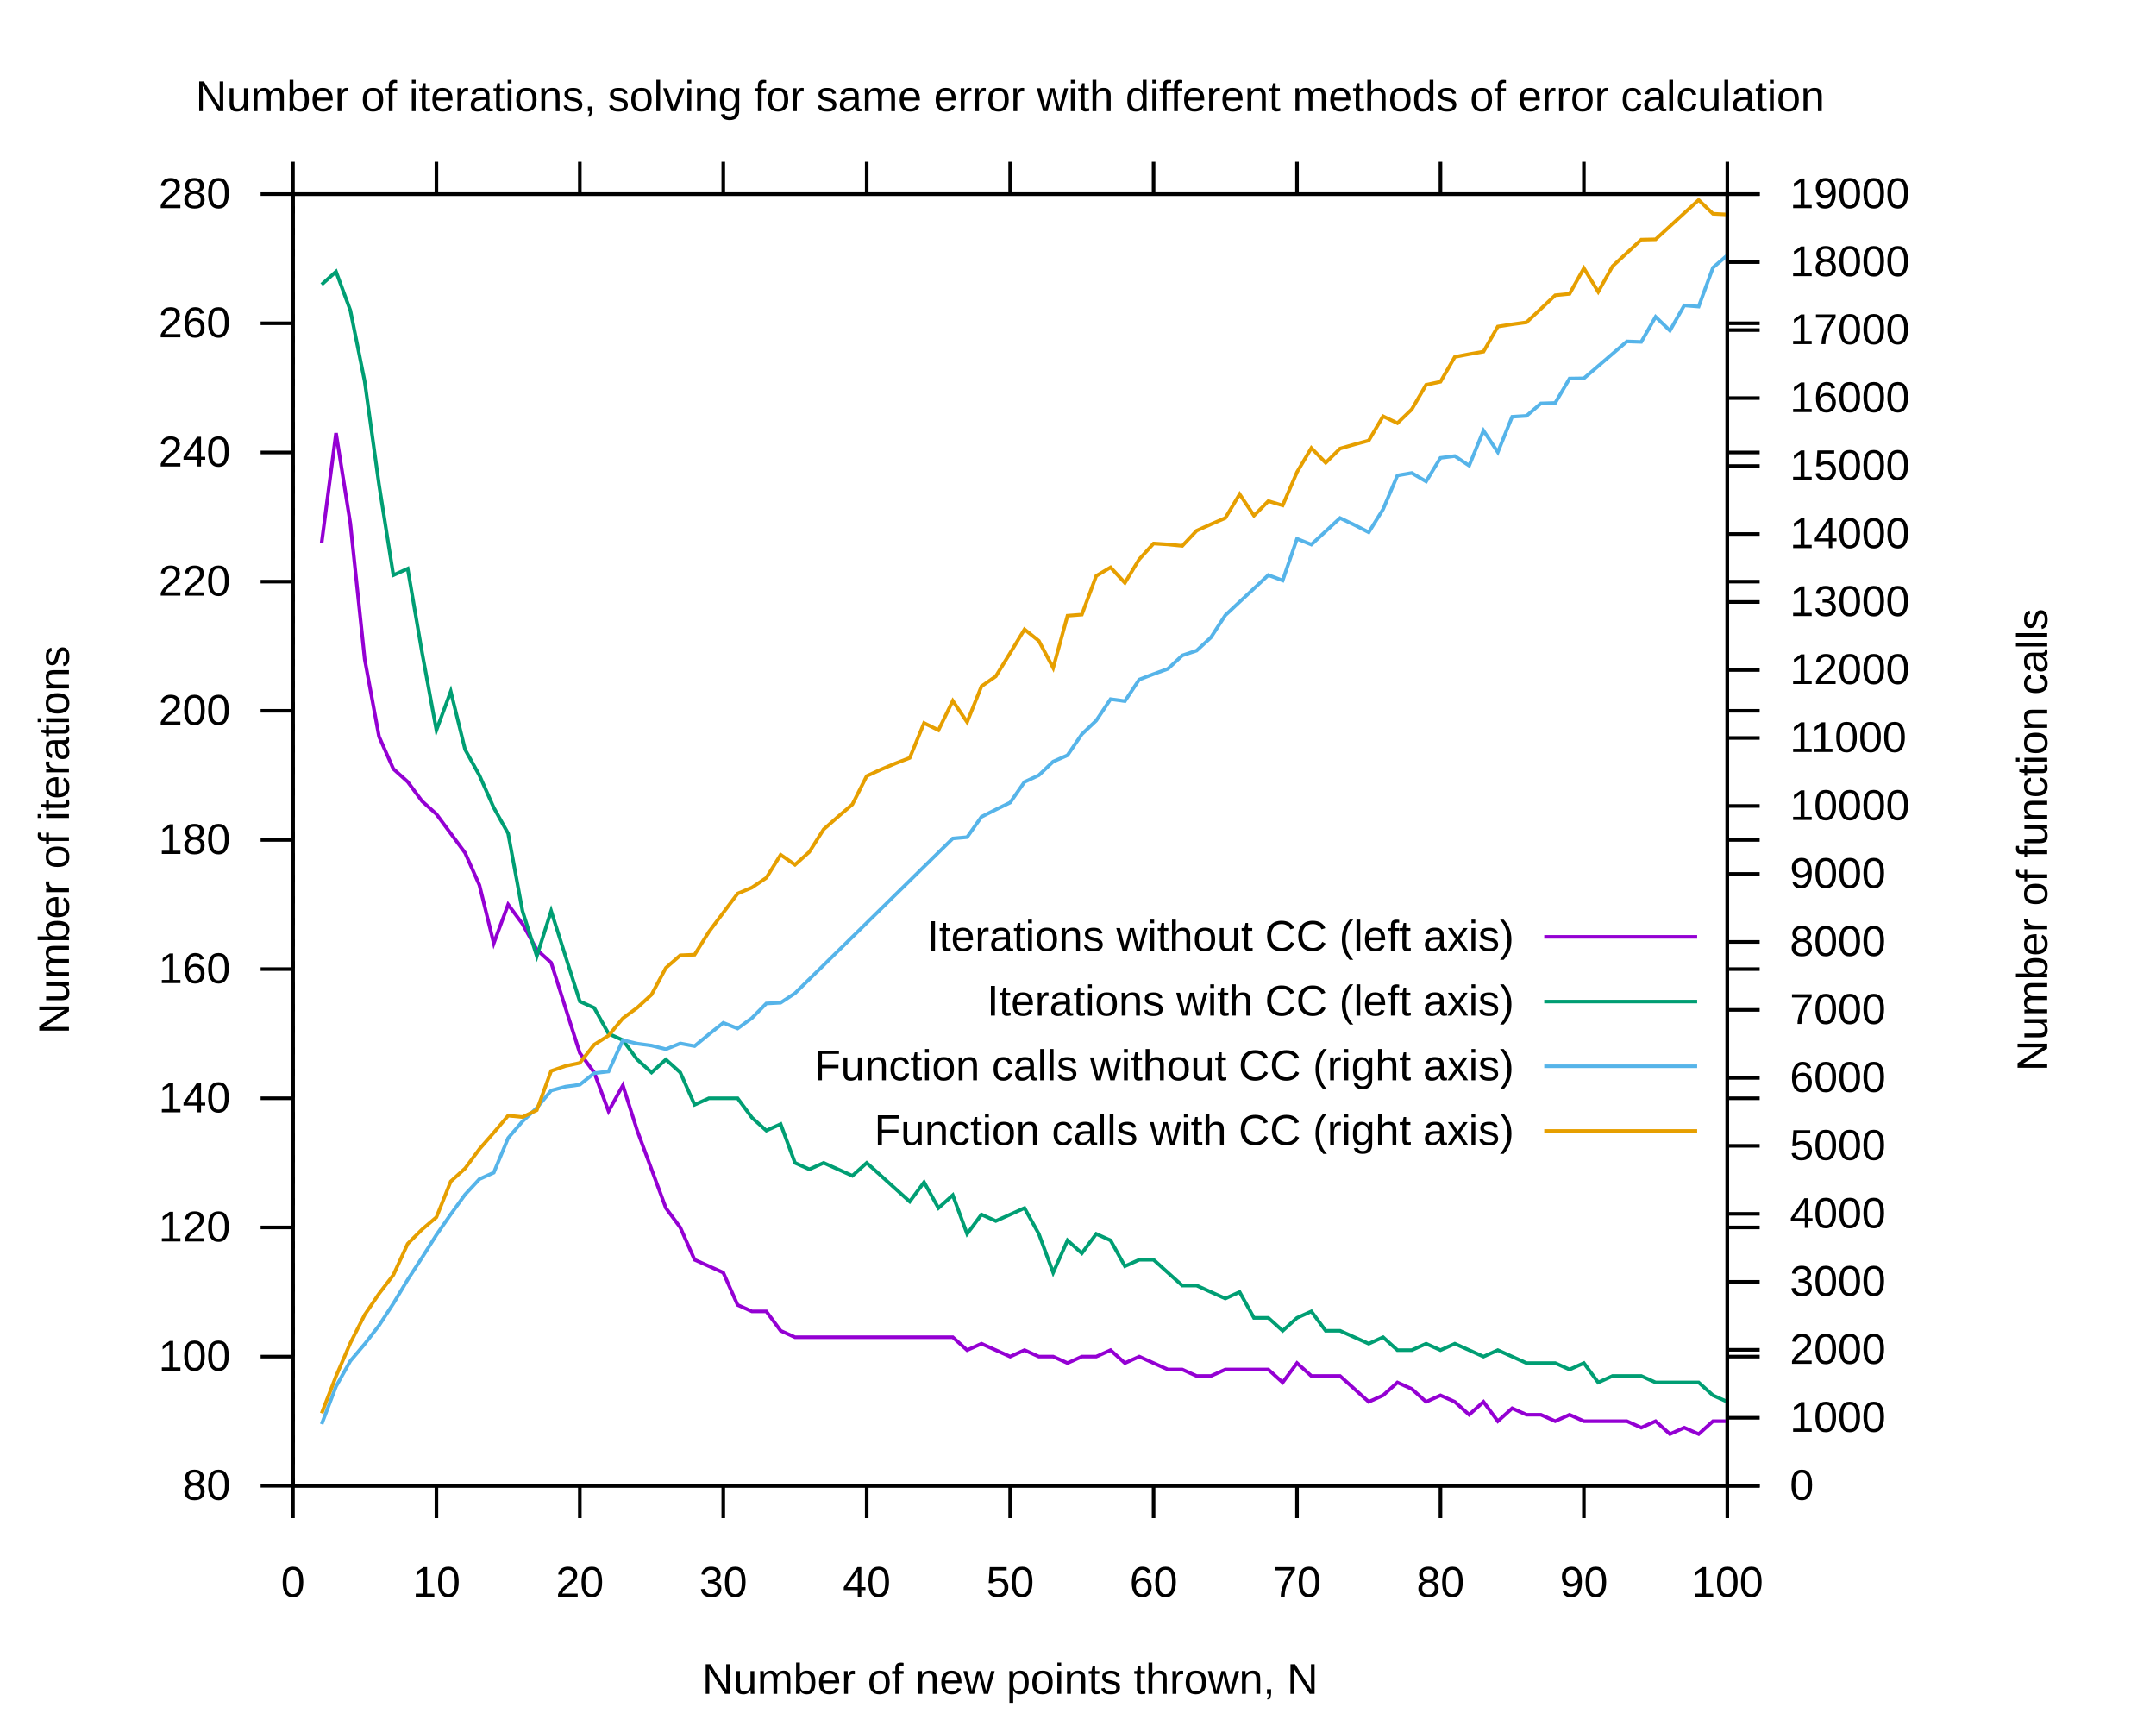
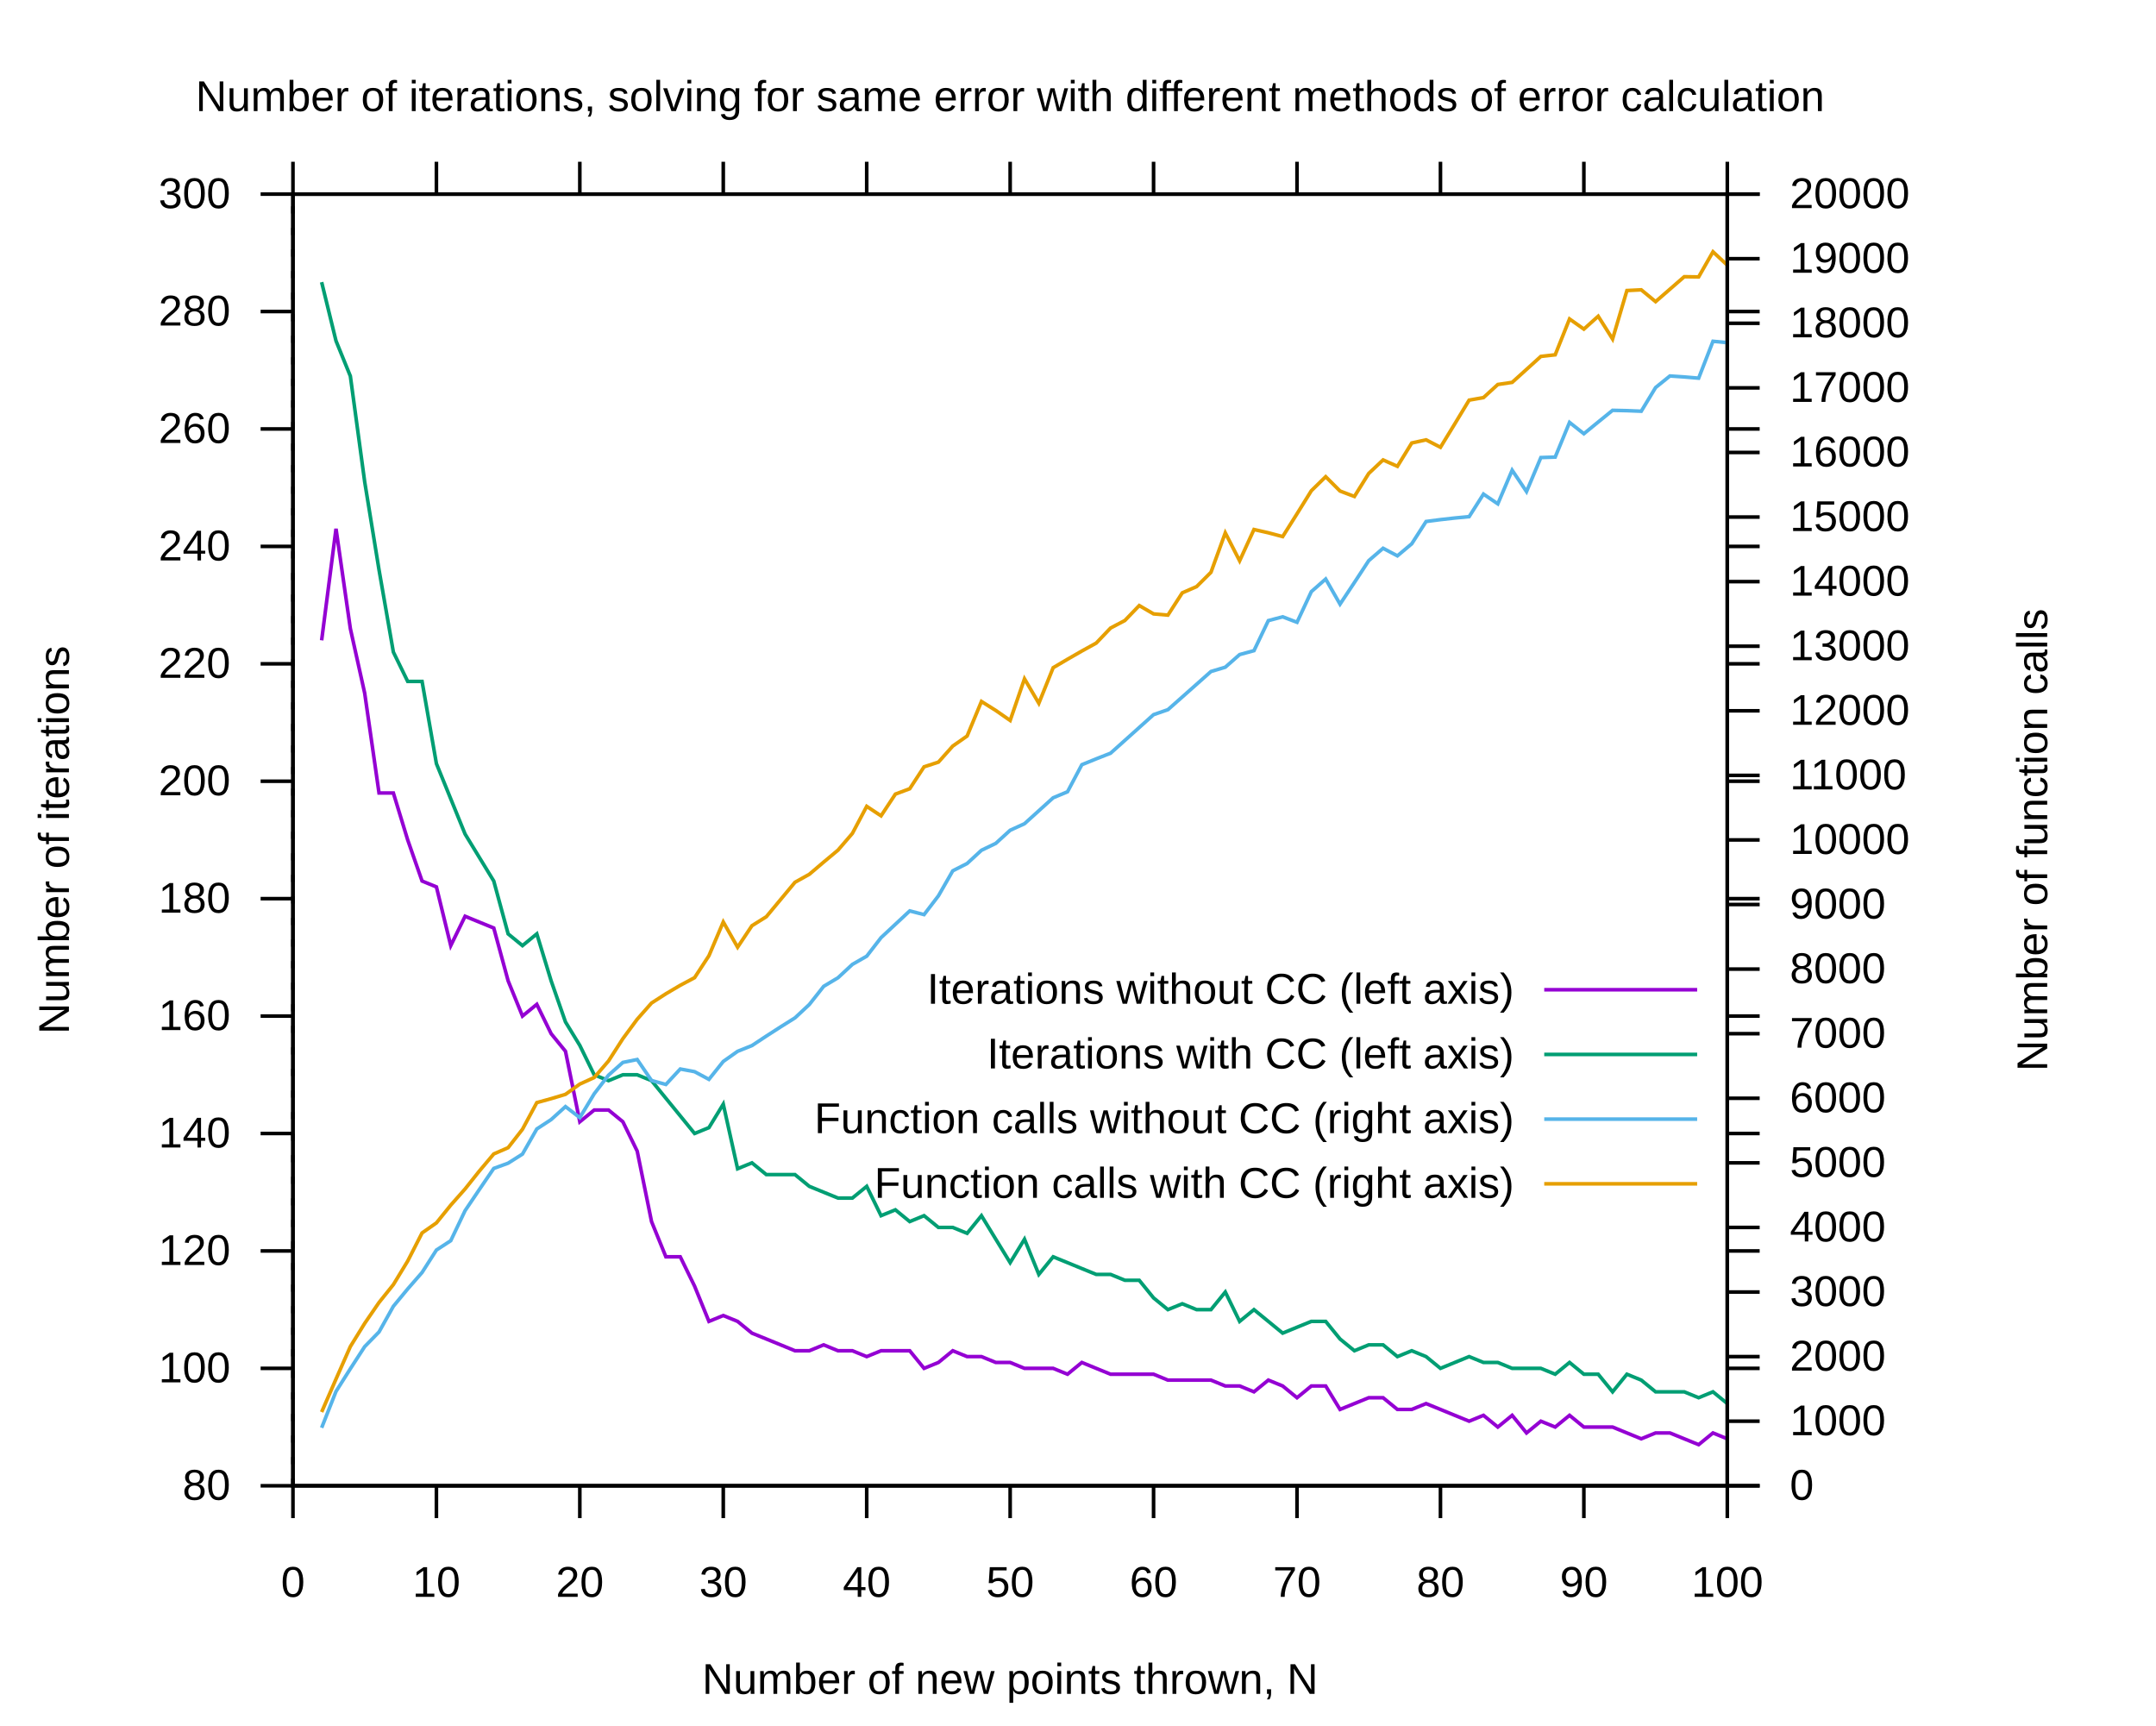
<svg xmlns="http://www.w3.org/2000/svg" xmlns:xlink="http://www.w3.org/1999/xlink" width="600" height="480" viewBox="0 0 600 480">
  <g id="gnuplot_canvas">
    <rect x="0" y="0" width="600" height="480" fill="none" />
    <defs>
      <circle id="gpDot" r="0.5" stroke-width="0.5" stroke="currentColor" />
      <path id="gpPt0" stroke-width="0.222" stroke="currentColor" d="M-1,0 h2 M0,-1 v2" />
      <path id="gpPt1" stroke-width="0.222" stroke="currentColor" d="M-1,-1 L1,1 M1,-1 L-1,1" />
      <path id="gpPt2" stroke-width="0.222" stroke="currentColor" d="M-1,0 L1,0 M0,-1 L0,1 M-1,-1 L1,1 M-1,1 L1,-1" />
      <rect id="gpPt3" stroke-width="0.222" stroke="currentColor" x="-1" y="-1" width="2" height="2" />
      <rect id="gpPt4" stroke-width="0.222" stroke="currentColor" fill="currentColor" x="-1" y="-1" width="2" height="2" />
      <circle id="gpPt5" stroke-width="0.222" stroke="currentColor" cx="0" cy="0" r="1" />
      <use xlink:href="#gpPt5" id="gpPt6" fill="currentColor" stroke="none" />
      <path id="gpPt7" stroke-width="0.222" stroke="currentColor" d="M0,-1.33 L-1.33,0.67 L1.33,0.67 z" />
      <use xlink:href="#gpPt7" id="gpPt8" fill="currentColor" stroke="none" />
      <use xlink:href="#gpPt7" id="gpPt9" stroke="currentColor" transform="rotate(180)" />
      <use xlink:href="#gpPt9" id="gpPt10" fill="currentColor" stroke="none" />
      <use xlink:href="#gpPt3" id="gpPt11" stroke="currentColor" transform="rotate(45)" />
      <use xlink:href="#gpPt11" id="gpPt12" fill="currentColor" stroke="none" />
      <path id="gpPt13" stroke-width="0.222" stroke="currentColor" d="M0,1.330 L1.265,0.411 L0.782,-1.067 L-0.782,-1.076 L-1.265,0.411 z" />
      <use xlink:href="#gpPt13" id="gpPt14" fill="currentColor" stroke="none" />
      <filter id="textbox" filterUnits="objectBoundingBox" x="0" y="0" height="1" width="1">
        <feFlood flood-color="white" flood-opacity="1" result="bgnd" />
        <feComposite in="SourceGraphic" in2="bgnd" operator="atop" />
      </filter>
      <filter id="greybox" filterUnits="objectBoundingBox" x="0" y="0" height="1" width="1">
        <feFlood flood-color="lightgrey" flood-opacity="1" result="grey" />
        <feComposite in="SourceGraphic" in2="grey" operator="atop" />
      </filter>
    </defs>
    <g fill="none" color="white" stroke="currentColor" stroke-width="1.00" stroke-linecap="butt" stroke-linejoin="miter">
</g>
    <g fill="none" color="black" stroke="currentColor" stroke-width="1.00" stroke-linecap="butt" stroke-linejoin="miter">
      <path stroke="black" d="M81.53,413.40 L72.53,413.40 M480.70,413.40 L489.70,413.40  " />
      <g transform="translate(64.14,417.30)" stroke="none" fill="black" font-family="Arial" font-size="12.00" text-anchor="end">
        <text>
          <tspan font-family="Arial"> 80</tspan>
        </text>
      </g>
    </g>
    <g fill="none" color="black" stroke="currentColor" stroke-width="1.00" stroke-linecap="butt" stroke-linejoin="miter">
-       <path stroke="black" d="M81.53,377.46 L72.53,377.46 M480.70,377.46 L489.70,377.46  " />
-       <g transform="translate(64.14,381.36)" stroke="none" fill="black" font-family="Arial" font-size="12.00" text-anchor="end">
+       <path stroke="black" d="M81.53,380.73 L72.53,380.73 M480.70,380.73 L489.70,380.73  " />
+       <g transform="translate(64.14,384.63)" stroke="none" fill="black" font-family="Arial" font-size="12.00" text-anchor="end">
        <text>
          <tspan font-family="Arial"> 100</tspan>
        </text>
      </g>
    </g>
    <g fill="none" color="black" stroke="currentColor" stroke-width="1.00" stroke-linecap="butt" stroke-linejoin="miter">
-       <path stroke="black" d="M81.53,341.52 L72.53,341.52 M480.70,341.52 L489.70,341.52  " />
-       <g transform="translate(64.14,345.42)" stroke="none" fill="black" font-family="Arial" font-size="12.00" text-anchor="end">
+       <path stroke="black" d="M81.53,348.06 L72.53,348.06 M480.70,348.06 L489.70,348.06  " />
+       <g transform="translate(64.14,351.96)" stroke="none" fill="black" font-family="Arial" font-size="12.00" text-anchor="end">
        <text>
          <tspan font-family="Arial"> 120</tspan>
        </text>
      </g>
    </g>
    <g fill="none" color="black" stroke="currentColor" stroke-width="1.00" stroke-linecap="butt" stroke-linejoin="miter">
-       <path stroke="black" d="M81.53,305.58 L72.53,305.58 M480.70,305.58 L489.70,305.58  " />
-       <g transform="translate(64.14,309.48)" stroke="none" fill="black" font-family="Arial" font-size="12.00" text-anchor="end">
+       <path stroke="black" d="M81.53,315.38 L72.53,315.38 M480.70,315.38 L489.70,315.38  " />
+       <g transform="translate(64.14,319.28)" stroke="none" fill="black" font-family="Arial" font-size="12.00" text-anchor="end">
        <text>
          <tspan font-family="Arial"> 140</tspan>
        </text>
      </g>
    </g>
    <g fill="none" color="black" stroke="currentColor" stroke-width="1.00" stroke-linecap="butt" stroke-linejoin="miter">
-       <path stroke="black" d="M81.53,269.64 L72.53,269.64 M480.70,269.64 L489.70,269.64  " />
-       <g transform="translate(64.14,273.54)" stroke="none" fill="black" font-family="Arial" font-size="12.00" text-anchor="end">
+       <path stroke="black" d="M81.53,282.71 L72.53,282.71 M480.70,282.71 L489.70,282.71  " />
+       <g transform="translate(64.14,286.61)" stroke="none" fill="black" font-family="Arial" font-size="12.00" text-anchor="end">
        <text>
          <tspan font-family="Arial"> 160</tspan>
        </text>
      </g>
    </g>
    <g fill="none" color="black" stroke="currentColor" stroke-width="1.00" stroke-linecap="butt" stroke-linejoin="miter">
-       <path stroke="black" d="M81.53,233.70 L72.53,233.70 M480.70,233.70 L489.70,233.70  " />
-       <g transform="translate(64.14,237.60)" stroke="none" fill="black" font-family="Arial" font-size="12.00" text-anchor="end">
+       <path stroke="black" d="M81.53,250.04 L72.53,250.04 M480.70,250.04 L489.70,250.04  " />
+       <g transform="translate(64.14,253.94)" stroke="none" fill="black" font-family="Arial" font-size="12.00" text-anchor="end">
        <text>
          <tspan font-family="Arial"> 180</tspan>
        </text>
      </g>
    </g>
    <g fill="none" color="black" stroke="currentColor" stroke-width="1.00" stroke-linecap="butt" stroke-linejoin="miter">
-       <path stroke="black" d="M81.53,197.77 L72.53,197.77 M480.70,197.77 L489.70,197.77  " />
-       <g transform="translate(64.14,201.67)" stroke="none" fill="black" font-family="Arial" font-size="12.00" text-anchor="end">
+       <path stroke="black" d="M81.53,217.37 L72.53,217.37 M480.70,217.37 L489.70,217.37  " />
+       <g transform="translate(64.14,221.27)" stroke="none" fill="black" font-family="Arial" font-size="12.00" text-anchor="end">
        <text>
          <tspan font-family="Arial"> 200</tspan>
        </text>
      </g>
    </g>
    <g fill="none" color="black" stroke="currentColor" stroke-width="1.00" stroke-linecap="butt" stroke-linejoin="miter">
-       <path stroke="black" d="M81.53,161.83 L72.53,161.83 M480.70,161.83 L489.70,161.83  " />
-       <g transform="translate(64.14,165.73)" stroke="none" fill="black" font-family="Arial" font-size="12.00" text-anchor="end">
+       <path stroke="black" d="M81.53,184.70 L72.53,184.70 M480.70,184.70 L489.70,184.70  " />
+       <g transform="translate(64.14,188.60)" stroke="none" fill="black" font-family="Arial" font-size="12.00" text-anchor="end">
        <text>
          <tspan font-family="Arial"> 220</tspan>
        </text>
      </g>
    </g>
    <g fill="none" color="black" stroke="currentColor" stroke-width="1.00" stroke-linecap="butt" stroke-linejoin="miter">
-       <path stroke="black" d="M81.53,125.89 L72.53,125.89 M480.70,125.89 L489.70,125.89  " />
-       <g transform="translate(64.14,129.79)" stroke="none" fill="black" font-family="Arial" font-size="12.00" text-anchor="end">
+       <path stroke="black" d="M81.53,152.03 L72.53,152.03 M480.70,152.03 L489.70,152.03  " />
+       <g transform="translate(64.14,155.93)" stroke="none" fill="black" font-family="Arial" font-size="12.00" text-anchor="end">
        <text>
          <tspan font-family="Arial"> 240</tspan>
        </text>
      </g>
    </g>
    <g fill="none" color="black" stroke="currentColor" stroke-width="1.00" stroke-linecap="butt" stroke-linejoin="miter">
-       <path stroke="black" d="M81.53,89.95 L72.53,89.95 M480.70,89.95 L489.70,89.95  " />
-       <g transform="translate(64.14,93.85)" stroke="none" fill="black" font-family="Arial" font-size="12.00" text-anchor="end">
+       <path stroke="black" d="M81.53,119.35 L72.53,119.35 M480.70,119.35 L489.70,119.35  " />
+       <g transform="translate(64.14,123.25)" stroke="none" fill="black" font-family="Arial" font-size="12.00" text-anchor="end">
        <text>
          <tspan font-family="Arial"> 260</tspan>
+         </text>
+       </g>
+     </g>
+     <g fill="none" color="black" stroke="currentColor" stroke-width="1.00" stroke-linecap="butt" stroke-linejoin="miter">
+       <path stroke="black" d="M81.53,86.68 L72.53,86.68 M480.70,86.68 L489.70,86.68  " />
+       <g transform="translate(64.14,90.58)" stroke="none" fill="black" font-family="Arial" font-size="12.00" text-anchor="end">
+         <text>
+           <tspan font-family="Arial"> 280</tspan>
        </text>
      </g>
    </g>
    <g fill="none" color="black" stroke="currentColor" stroke-width="1.00" stroke-linecap="butt" stroke-linejoin="miter">
      <path stroke="black" d="M81.53,54.01 L72.53,54.01 M480.70,54.01 L489.70,54.01  " />
      <g transform="translate(64.14,57.91)" stroke="none" fill="black" font-family="Arial" font-size="12.00" text-anchor="end">
        <text>
-           <tspan font-family="Arial"> 280</tspan>
+           <tspan font-family="Arial"> 300</tspan>
        </text>
      </g>
    </g>
    <g fill="none" color="black" stroke="currentColor" stroke-width="1.00" stroke-linecap="butt" stroke-linejoin="miter">
      <path stroke="black" d="M81.53,413.40 L81.53,422.40 M81.53,54.01 L81.53,45.01  " />
      <g transform="translate(81.53,444.30)" stroke="none" fill="black" font-family="Arial" font-size="12.00" text-anchor="middle">
        <text>
          <tspan font-family="Arial"> 0</tspan>
        </text>
      </g>
    </g>
    <g fill="none" color="black" stroke="currentColor" stroke-width="1.00" stroke-linecap="butt" stroke-linejoin="miter">
      <path stroke="black" d="M121.45,413.40 L121.45,422.40 M121.45,54.01 L121.45,45.01  " />
      <g transform="translate(121.45,444.30)" stroke="none" fill="black" font-family="Arial" font-size="12.00" text-anchor="middle">
        <text>
          <tspan font-family="Arial"> 10</tspan>
        </text>
      </g>
    </g>
    <g fill="none" color="black" stroke="currentColor" stroke-width="1.00" stroke-linecap="butt" stroke-linejoin="miter">
      <path stroke="black" d="M161.36,413.40 L161.36,422.40 M161.36,54.01 L161.36,45.01  " />
      <g transform="translate(161.36,444.30)" stroke="none" fill="black" font-family="Arial" font-size="12.00" text-anchor="middle">
        <text>
          <tspan font-family="Arial"> 20</tspan>
        </text>
      </g>
    </g>
    <g fill="none" color="black" stroke="currentColor" stroke-width="1.00" stroke-linecap="butt" stroke-linejoin="miter">
      <path stroke="black" d="M201.28,413.40 L201.28,422.40 M201.28,54.01 L201.28,45.01  " />
      <g transform="translate(201.28,444.30)" stroke="none" fill="black" font-family="Arial" font-size="12.00" text-anchor="middle">
        <text>
          <tspan font-family="Arial"> 30</tspan>
        </text>
      </g>
    </g>
    <g fill="none" color="black" stroke="currentColor" stroke-width="1.00" stroke-linecap="butt" stroke-linejoin="miter">
      <path stroke="black" d="M241.20,413.40 L241.20,422.40 M241.20,54.01 L241.20,45.01  " />
      <g transform="translate(241.20,444.30)" stroke="none" fill="black" font-family="Arial" font-size="12.00" text-anchor="middle">
        <text>
          <tspan font-family="Arial"> 40</tspan>
        </text>
      </g>
    </g>
    <g fill="none" color="black" stroke="currentColor" stroke-width="1.00" stroke-linecap="butt" stroke-linejoin="miter">
      <path stroke="black" d="M281.12,413.40 L281.12,422.40 M281.12,54.01 L281.12,45.01  " />
      <g transform="translate(281.12,444.30)" stroke="none" fill="black" font-family="Arial" font-size="12.00" text-anchor="middle">
        <text>
          <tspan font-family="Arial"> 50</tspan>
        </text>
      </g>
    </g>
    <g fill="none" color="black" stroke="currentColor" stroke-width="1.00" stroke-linecap="butt" stroke-linejoin="miter">
      <path stroke="black" d="M321.03,413.40 L321.03,422.40 M321.03,54.01 L321.03,45.01  " />
      <g transform="translate(321.03,444.30)" stroke="none" fill="black" font-family="Arial" font-size="12.00" text-anchor="middle">
        <text>
          <tspan font-family="Arial"> 60</tspan>
        </text>
      </g>
    </g>
    <g fill="none" color="black" stroke="currentColor" stroke-width="1.00" stroke-linecap="butt" stroke-linejoin="miter">
      <path stroke="black" d="M360.95,413.40 L360.95,422.40 M360.95,54.01 L360.95,45.01  " />
      <g transform="translate(360.95,444.30)" stroke="none" fill="black" font-family="Arial" font-size="12.00" text-anchor="middle">
        <text>
          <tspan font-family="Arial"> 70</tspan>
        </text>
      </g>
    </g>
    <g fill="none" color="black" stroke="currentColor" stroke-width="1.00" stroke-linecap="butt" stroke-linejoin="miter">
      <path stroke="black" d="M400.87,413.40 L400.87,422.40 M400.87,54.01 L400.87,45.01  " />
      <g transform="translate(400.87,444.30)" stroke="none" fill="black" font-family="Arial" font-size="12.00" text-anchor="middle">
        <text>
          <tspan font-family="Arial"> 80</tspan>
        </text>
      </g>
    </g>
    <g fill="none" color="black" stroke="currentColor" stroke-width="1.00" stroke-linecap="butt" stroke-linejoin="miter">
      <path stroke="black" d="M440.78,413.40 L440.78,422.40 M440.78,54.01 L440.78,45.01  " />
      <g transform="translate(440.78,444.30)" stroke="none" fill="black" font-family="Arial" font-size="12.00" text-anchor="middle">
        <text>
          <tspan font-family="Arial"> 90</tspan>
        </text>
      </g>
    </g>
    <g fill="none" color="black" stroke="currentColor" stroke-width="1.00" stroke-linecap="butt" stroke-linejoin="miter">
      <path stroke="black" d="M480.70,413.40 L480.70,422.40 M480.70,54.01 L480.70,45.01  " />
      <g transform="translate(480.70,444.30)" stroke="none" fill="black" font-family="Arial" font-size="12.00" text-anchor="middle">
        <text>
          <tspan font-family="Arial"> 100</tspan>
        </text>
      </g>
    </g>
    <g fill="none" color="black" stroke="currentColor" stroke-width="1.00" stroke-linecap="butt" stroke-linejoin="miter">
      <path stroke="black" d="M480.70,413.40 L489.70,413.40  " />
      <g transform="translate(498.09,417.30)" stroke="none" fill="black" font-family="Arial" font-size="12.00" text-anchor="start">
        <text>
          <tspan font-family="Arial"> 0</tspan>
        </text>
      </g>
    </g>
    <g fill="none" color="black" stroke="currentColor" stroke-width="1.00" stroke-linecap="butt" stroke-linejoin="miter">
-       <path stroke="black" d="M480.70,394.48 L489.70,394.48  " />
-       <g transform="translate(498.09,398.38)" stroke="none" fill="black" font-family="Arial" font-size="12.00" text-anchor="start">
+       <path stroke="black" d="M480.70,395.43 L489.70,395.43  " />
+       <g transform="translate(498.09,399.33)" stroke="none" fill="black" font-family="Arial" font-size="12.00" text-anchor="start">
        <text>
          <tspan font-family="Arial"> 1000</tspan>
        </text>
      </g>
    </g>
    <g fill="none" color="black" stroke="currentColor" stroke-width="1.00" stroke-linecap="butt" stroke-linejoin="miter">
-       <path stroke="black" d="M480.70,375.57 L489.70,375.57  " />
-       <g transform="translate(498.09,379.47)" stroke="none" fill="black" font-family="Arial" font-size="12.00" text-anchor="start">
+       <path stroke="black" d="M480.70,377.46 L489.70,377.46  " />
+       <g transform="translate(498.09,381.36)" stroke="none" fill="black" font-family="Arial" font-size="12.00" text-anchor="start">
        <text>
          <tspan font-family="Arial"> 2000</tspan>
        </text>
      </g>
    </g>
    <g fill="none" color="black" stroke="currentColor" stroke-width="1.00" stroke-linecap="butt" stroke-linejoin="miter">
-       <path stroke="black" d="M480.70,356.65 L489.70,356.65  " />
-       <g transform="translate(498.09,360.55)" stroke="none" fill="black" font-family="Arial" font-size="12.00" text-anchor="start">
+       <path stroke="black" d="M480.70,359.49 L489.70,359.49  " />
+       <g transform="translate(498.09,363.39)" stroke="none" fill="black" font-family="Arial" font-size="12.00" text-anchor="start">
        <text>
          <tspan font-family="Arial"> 3000</tspan>
        </text>
      </g>
    </g>
    <g fill="none" color="black" stroke="currentColor" stroke-width="1.00" stroke-linecap="butt" stroke-linejoin="miter">
-       <path stroke="black" d="M480.70,337.74 L489.70,337.74  " />
-       <g transform="translate(498.09,341.64)" stroke="none" fill="black" font-family="Arial" font-size="12.00" text-anchor="start">
+       <path stroke="black" d="M480.70,341.52 L489.70,341.52  " />
+       <g transform="translate(498.09,345.42)" stroke="none" fill="black" font-family="Arial" font-size="12.00" text-anchor="start">
        <text>
          <tspan font-family="Arial"> 4000</tspan>
        </text>
      </g>
    </g>
    <g fill="none" color="black" stroke="currentColor" stroke-width="1.00" stroke-linecap="butt" stroke-linejoin="miter">
-       <path stroke="black" d="M480.70,318.82 L489.70,318.82  " />
-       <g transform="translate(498.09,322.72)" stroke="none" fill="black" font-family="Arial" font-size="12.00" text-anchor="start">
+       <path stroke="black" d="M480.70,323.55 L489.70,323.55  " />
+       <g transform="translate(498.09,327.45)" stroke="none" fill="black" font-family="Arial" font-size="12.00" text-anchor="start">
        <text>
          <tspan font-family="Arial"> 5000</tspan>
        </text>
      </g>
    </g>
    <g fill="none" color="black" stroke="currentColor" stroke-width="1.00" stroke-linecap="butt" stroke-linejoin="miter">
-       <path stroke="black" d="M480.70,299.91 L489.70,299.91  " />
-       <g transform="translate(498.09,303.81)" stroke="none" fill="black" font-family="Arial" font-size="12.00" text-anchor="start">
+       <path stroke="black" d="M480.70,305.58 L489.70,305.58  " />
+       <g transform="translate(498.09,309.48)" stroke="none" fill="black" font-family="Arial" font-size="12.00" text-anchor="start">
        <text>
          <tspan font-family="Arial"> 6000</tspan>
        </text>
      </g>
    </g>
    <g fill="none" color="black" stroke="currentColor" stroke-width="1.00" stroke-linecap="butt" stroke-linejoin="miter">
-       <path stroke="black" d="M480.70,280.99 L489.70,280.99  " />
-       <g transform="translate(498.09,284.89)" stroke="none" fill="black" font-family="Arial" font-size="12.00" text-anchor="start">
+       <path stroke="black" d="M480.70,287.61 L489.70,287.61  " />
+       <g transform="translate(498.09,291.51)" stroke="none" fill="black" font-family="Arial" font-size="12.00" text-anchor="start">
        <text>
          <tspan font-family="Arial"> 7000</tspan>
        </text>
      </g>
    </g>
    <g fill="none" color="black" stroke="currentColor" stroke-width="1.00" stroke-linecap="butt" stroke-linejoin="miter">
-       <path stroke="black" d="M480.70,262.08 L489.70,262.08  " />
-       <g transform="translate(498.09,265.98)" stroke="none" fill="black" font-family="Arial" font-size="12.00" text-anchor="start">
+       <path stroke="black" d="M480.70,269.64 L489.70,269.64  " />
+       <g transform="translate(498.09,273.54)" stroke="none" fill="black" font-family="Arial" font-size="12.00" text-anchor="start">
        <text>
          <tspan font-family="Arial"> 8000</tspan>
        </text>
      </g>
    </g>
    <g fill="none" color="black" stroke="currentColor" stroke-width="1.00" stroke-linecap="butt" stroke-linejoin="miter">
-       <path stroke="black" d="M480.70,243.16 L489.70,243.16  " />
-       <g transform="translate(498.09,247.06)" stroke="none" fill="black" font-family="Arial" font-size="12.00" text-anchor="start">
+       <path stroke="black" d="M480.70,251.67 L489.70,251.67  " />
+       <g transform="translate(498.09,255.57)" stroke="none" fill="black" font-family="Arial" font-size="12.00" text-anchor="start">
        <text>
          <tspan font-family="Arial"> 9000</tspan>
        </text>
      </g>
    </g>
    <g fill="none" color="black" stroke="currentColor" stroke-width="1.00" stroke-linecap="butt" stroke-linejoin="miter">
-       <path stroke="black" d="M480.70,224.25 L489.70,224.25  " />
-       <g transform="translate(498.09,228.15)" stroke="none" fill="black" font-family="Arial" font-size="12.00" text-anchor="start">
+       <path stroke="black" d="M480.70,233.70 L489.70,233.70  " />
+       <g transform="translate(498.09,237.60)" stroke="none" fill="black" font-family="Arial" font-size="12.00" text-anchor="start">
        <text>
          <tspan font-family="Arial"> 10000</tspan>
        </text>
      </g>
    </g>
    <g fill="none" color="black" stroke="currentColor" stroke-width="1.00" stroke-linecap="butt" stroke-linejoin="miter">
-       <path stroke="black" d="M480.70,205.33 L489.70,205.33  " />
-       <g transform="translate(498.09,209.23)" stroke="none" fill="black" font-family="Arial" font-size="12.00" text-anchor="start">
+       <path stroke="black" d="M480.70,215.74 L489.70,215.74  " />
+       <g transform="translate(498.09,219.64)" stroke="none" fill="black" font-family="Arial" font-size="12.00" text-anchor="start">
        <text>
          <tspan font-family="Arial"> 11000</tspan>
        </text>
      </g>
    </g>
    <g fill="none" color="black" stroke="currentColor" stroke-width="1.00" stroke-linecap="butt" stroke-linejoin="miter">
-       <path stroke="black" d="M480.70,186.42 L489.70,186.42  " />
-       <g transform="translate(498.09,190.32)" stroke="none" fill="black" font-family="Arial" font-size="12.00" text-anchor="start">
+       <path stroke="black" d="M480.70,197.77 L489.70,197.77  " />
+       <g transform="translate(498.09,201.67)" stroke="none" fill="black" font-family="Arial" font-size="12.00" text-anchor="start">
        <text>
          <tspan font-family="Arial"> 12000</tspan>
        </text>
      </g>
    </g>
    <g fill="none" color="black" stroke="currentColor" stroke-width="1.00" stroke-linecap="butt" stroke-linejoin="miter">
-       <path stroke="black" d="M480.70,167.50 L489.70,167.50  " />
-       <g transform="translate(498.09,171.40)" stroke="none" fill="black" font-family="Arial" font-size="12.00" text-anchor="start">
+       <path stroke="black" d="M480.70,179.80 L489.70,179.80  " />
+       <g transform="translate(498.09,183.70)" stroke="none" fill="black" font-family="Arial" font-size="12.00" text-anchor="start">
        <text>
          <tspan font-family="Arial"> 13000</tspan>
        </text>
      </g>
    </g>
    <g fill="none" color="black" stroke="currentColor" stroke-width="1.00" stroke-linecap="butt" stroke-linejoin="miter">
-       <path stroke="black" d="M480.70,148.59 L489.70,148.59  " />
-       <g transform="translate(498.09,152.49)" stroke="none" fill="black" font-family="Arial" font-size="12.00" text-anchor="start">
+       <path stroke="black" d="M480.70,161.83 L489.70,161.83  " />
+       <g transform="translate(498.09,165.73)" stroke="none" fill="black" font-family="Arial" font-size="12.00" text-anchor="start">
        <text>
          <tspan font-family="Arial"> 14000</tspan>
        </text>
      </g>
    </g>
    <g fill="none" color="black" stroke="currentColor" stroke-width="1.00" stroke-linecap="butt" stroke-linejoin="miter">
-       <path stroke="black" d="M480.70,129.67 L489.70,129.67  " />
-       <g transform="translate(498.09,133.57)" stroke="none" fill="black" font-family="Arial" font-size="12.00" text-anchor="start">
+       <path stroke="black" d="M480.70,143.86 L489.70,143.86  " />
+       <g transform="translate(498.09,147.76)" stroke="none" fill="black" font-family="Arial" font-size="12.00" text-anchor="start">
        <text>
          <tspan font-family="Arial"> 15000</tspan>
        </text>
      </g>
    </g>
    <g fill="none" color="black" stroke="currentColor" stroke-width="1.00" stroke-linecap="butt" stroke-linejoin="miter">
-       <path stroke="black" d="M480.70,110.76 L489.70,110.76  " />
-       <g transform="translate(498.09,114.66)" stroke="none" fill="black" font-family="Arial" font-size="12.00" text-anchor="start">
+       <path stroke="black" d="M480.70,125.89 L489.70,125.89  " />
+       <g transform="translate(498.09,129.79)" stroke="none" fill="black" font-family="Arial" font-size="12.00" text-anchor="start">
        <text>
          <tspan font-family="Arial"> 16000</tspan>
        </text>
      </g>
    </g>
    <g fill="none" color="black" stroke="currentColor" stroke-width="1.00" stroke-linecap="butt" stroke-linejoin="miter">
-       <path stroke="black" d="M480.70,91.84 L489.70,91.84  " />
-       <g transform="translate(498.09,95.74)" stroke="none" fill="black" font-family="Arial" font-size="12.00" text-anchor="start">
+       <path stroke="black" d="M480.70,107.92 L489.70,107.92  " />
+       <g transform="translate(498.09,111.82)" stroke="none" fill="black" font-family="Arial" font-size="12.00" text-anchor="start">
        <text>
          <tspan font-family="Arial"> 17000</tspan>
        </text>
      </g>
    </g>
    <g fill="none" color="black" stroke="currentColor" stroke-width="1.00" stroke-linecap="butt" stroke-linejoin="miter">
-       <path stroke="black" d="M480.70,72.93 L489.70,72.93  " />
-       <g transform="translate(498.09,76.83)" stroke="none" fill="black" font-family="Arial" font-size="12.00" text-anchor="start">
+       <path stroke="black" d="M480.70,89.95 L489.70,89.95  " />
+       <g transform="translate(498.09,93.85)" stroke="none" fill="black" font-family="Arial" font-size="12.00" text-anchor="start">
        <text>
          <tspan font-family="Arial"> 18000</tspan>
+         </text>
+       </g>
+     </g>
+     <g fill="none" color="black" stroke="currentColor" stroke-width="1.00" stroke-linecap="butt" stroke-linejoin="miter">
+       <path stroke="black" d="M480.70,71.98 L489.70,71.98  " />
+       <g transform="translate(498.09,75.88)" stroke="none" fill="black" font-family="Arial" font-size="12.00" text-anchor="start">
+         <text>
+           <tspan font-family="Arial"> 19000</tspan>
        </text>
      </g>
    </g>
    <g fill="none" color="black" stroke="currentColor" stroke-width="1.00" stroke-linecap="butt" stroke-linejoin="miter">
      <path stroke="black" d="M480.70,54.01 L489.70,54.01  " />
      <g transform="translate(498.09,57.91)" stroke="none" fill="black" font-family="Arial" font-size="12.00" text-anchor="start">
        <text>
-           <tspan font-family="Arial"> 19000</tspan>
+           <tspan font-family="Arial"> 20000</tspan>
        </text>
      </g>
    </g>
    <g fill="none" color="black" stroke="currentColor" stroke-width="1.00" stroke-linecap="butt" stroke-linejoin="miter">
</g>
    <g fill="none" color="gray" stroke="currentColor" stroke-width="1.00" stroke-linecap="butt" stroke-linejoin="miter">
      <path stroke="black" stroke-dasharray="2,4" d="M81.53,413.40 L81.53,54.01  " />
    </g>
    <g fill="none" color="black" stroke="currentColor" stroke-width="1.00" stroke-linecap="butt" stroke-linejoin="miter">
      <path stroke="black" d="M81.53,54.01 L81.53,413.40 L480.70,413.40 L480.70,54.01 L81.53,54.01 Z  " />
    </g>
    <g fill="none" color="black" stroke="currentColor" stroke-width="1.00" stroke-linecap="butt" stroke-linejoin="miter">
      <g transform="translate(19.18,233.71) rotate(270)" stroke="none" fill="black" font-family="Arial" font-size="12.00" text-anchor="middle">
        <text>
          <tspan font-family="Arial">Number of iterations</tspan>
        </text>
      </g>
    </g>
    <g fill="none" color="black" stroke="currentColor" stroke-width="1.00" stroke-linecap="butt" stroke-linejoin="miter">
      <g transform="translate(569.72,233.71) rotate(270)" stroke="none" fill="black" font-family="Arial" font-size="12.00" text-anchor="middle">
        <text>
          <tspan font-family="Arial">Number of function calls</tspan>
        </text>
      </g>
    </g>
    <g fill="none" color="black" stroke="currentColor" stroke-width="1.00" stroke-linecap="butt" stroke-linejoin="miter">
      <g transform="translate(281.11,471.30)" stroke="none" fill="black" font-family="Arial" font-size="12.00" text-anchor="middle">
        <text>
          <tspan font-family="Arial">Number of new points thrown, N</tspan>
        </text>
      </g>
    </g>
    <g fill="none" color="black" stroke="currentColor" stroke-width="1.00" stroke-linecap="butt" stroke-linejoin="miter">
</g>
    <g id="gnuplot_plot_1">
      <g fill="none" color="black" stroke="currentColor" stroke-width="1.00" stroke-linecap="butt" stroke-linejoin="miter">
-         <g transform="translate(421.36,264.57)" stroke="none" fill="black" font-family="Arial" font-size="12.00" text-anchor="end">
+         <g transform="translate(421.36,279.28)" stroke="none" fill="black" font-family="Arial" font-size="12.00" text-anchor="end">
          <text>
            <tspan font-family="Arial">Iterations without CC (left axis)</tspan>
          </text>
        </g>
      </g>
      <g fill="none" color="black" stroke="currentColor" stroke-width="1.00" stroke-linecap="butt" stroke-linejoin="miter">
-         <path stroke="rgb(148,   0, 211)" d="M429.75,260.67 L472.31,260.67 M89.51,151.05 L93.51,120.50 L97.50,145.65 L101.49,183.39 L105.48,204.95 L109.47,213.94   L113.46,217.53 L117.46,222.92 L121.45,226.52 L125.44,231.91 L129.43,237.30 L133.42,246.28 L137.41,262.46 L141.41,251.67   L145.40,257.07 L149.39,264.25 L153.38,267.85 L157.37,280.43 L161.36,293.00 L165.36,298.40 L169.35,309.18 L173.34,301.99   L177.33,314.57 L181.32,325.35 L185.31,336.13 L189.31,341.52 L193.30,350.51 L197.29,352.30 L201.28,354.10 L205.27,363.09   L209.26,364.88 L213.26,364.88 L217.25,370.27 L221.24,372.07 L225.23,372.07 L229.22,372.07 L233.21,372.07 L237.21,372.07   L241.20,372.07 L245.19,372.07 L249.18,372.07 L253.17,372.07 L257.16,372.07 L261.16,372.07 L265.15,372.07 L269.14,375.66   L273.13,373.87 L277.12,375.66 L281.12,377.46 L285.11,375.66 L289.10,377.46 L293.09,377.46 L297.08,379.26 L301.07,377.46   L305.07,377.46 L309.06,375.66 L313.05,379.26 L317.04,377.46 L321.03,379.26 L325.02,381.05 L329.02,381.05 L333.01,382.85   L337.00,382.85 L340.99,381.05 L344.98,381.05 L348.97,381.05 L352.97,381.05 L356.96,384.65 L360.95,379.26 L364.94,382.85   L368.93,382.85 L372.92,382.85 L376.92,386.45 L380.91,390.04 L384.90,388.24 L388.89,384.65 L392.88,386.45 L396.87,390.04   L400.87,388.24 L404.86,390.04 L408.85,393.63 L412.84,390.04 L416.83,395.43 L420.82,391.84 L424.82,393.63 L428.81,393.63   L432.80,395.43 L436.79,393.63 L440.78,395.43 L444.77,395.43 L448.77,395.43 L452.76,395.43 L456.75,397.23 L460.74,395.43   L464.73,399.02 L468.72,397.23 L472.72,399.02 L476.71,395.43 L480.70,395.43  " />
+         <path stroke="rgb(148,   0, 211)" d="M429.75,275.38 L472.31,275.38 M89.51,178.16 L93.51,147.12 L97.50,174.90 L101.49,192.87 L105.48,220.64 L109.47,220.64   L113.46,233.70 L117.46,245.14 L121.45,246.77 L125.44,263.11 L129.43,254.94 L133.42,256.58 L137.41,258.21 L141.41,272.91   L145.40,282.71 L149.39,279.45 L153.38,287.61 L157.37,292.51 L161.36,312.12 L165.36,308.85 L169.35,308.85 L173.34,312.12   L177.33,320.29 L181.32,339.89 L185.31,349.69 L189.31,349.69 L193.30,357.86 L197.29,367.66 L201.28,366.03 L205.27,367.66   L209.26,370.93 L213.26,372.56 L217.25,374.19 L221.24,375.83 L225.23,375.83 L229.22,374.19 L233.21,375.83 L237.21,375.83   L241.20,377.46 L245.19,375.83 L249.18,375.83 L253.17,375.83 L257.16,380.73 L261.16,379.09 L265.15,375.83 L269.14,377.46   L273.13,377.46 L277.12,379.09 L281.12,379.09 L285.11,380.73 L289.10,380.73 L293.09,380.73 L297.08,382.36 L301.07,379.09   L305.07,380.73 L309.06,382.36 L313.05,382.36 L317.04,382.36 L321.03,382.36 L325.02,384.00 L329.02,384.00 L333.01,384.00   L337.00,384.00 L340.99,385.63 L344.98,385.63 L348.97,387.26 L352.97,384.00 L356.96,385.63 L360.95,388.90 L364.94,385.63   L368.93,385.63 L372.92,392.16 L376.92,390.53 L380.91,388.90 L384.90,388.90 L388.89,392.16 L392.88,392.16 L396.87,390.53   L400.87,392.16 L404.86,393.80 L408.85,395.43 L412.84,393.80 L416.83,397.06 L420.82,393.80 L424.82,398.70 L428.81,395.43   L432.80,397.06 L436.79,393.80 L440.78,397.06 L444.77,397.06 L448.77,397.06 L452.76,398.70 L456.75,400.33 L460.74,398.70   L464.73,398.70 L468.72,400.33 L472.72,401.96 L476.71,398.70 L480.70,400.33  " />
      </g>
    </g>
    <g id="gnuplot_plot_2">
      <g fill="none" color="black" stroke="currentColor" stroke-width="1.00" stroke-linecap="butt" stroke-linejoin="miter">
-         <g transform="translate(421.36,282.57)" stroke="none" fill="black" font-family="Arial" font-size="12.00" text-anchor="end">
+         <g transform="translate(421.36,297.28)" stroke="none" fill="black" font-family="Arial" font-size="12.00" text-anchor="end">
          <text>
            <tspan font-family="Arial">Iterations with CC (left axis)</tspan>
          </text>
        </g>
      </g>
      <g fill="none" color="black" stroke="currentColor" stroke-width="1.00" stroke-linecap="butt" stroke-linejoin="miter">
-         <path stroke="rgb(  0, 158, 115)" d="M429.75,278.67 L472.31,278.67 M89.51,79.17 L93.51,75.57 L97.50,86.36 L101.49,106.12 L105.48,134.87 L109.47,160.03   L113.46,158.23 L117.46,181.59 L121.45,203.16 L125.44,192.38 L129.43,208.55 L133.42,215.74 L137.41,224.72 L141.41,231.91   L145.40,253.47 L149.39,266.05 L153.38,253.47 L157.37,266.05 L161.36,278.63 L165.36,280.43 L169.35,287.61 L173.34,289.41   L177.33,294.80 L181.32,298.40 L185.31,294.80 L189.31,298.40 L193.30,307.38 L197.29,305.58 L201.28,305.58 L205.27,305.58   L209.26,310.97 L213.26,314.57 L217.25,312.77 L221.24,323.55 L225.23,325.35 L229.22,323.55 L233.21,325.35 L237.21,327.15   L241.20,323.55 L245.19,327.15 L249.18,330.74 L253.17,334.33 L257.16,328.94 L261.16,336.13 L265.15,332.54 L269.14,343.32   L273.13,337.93 L277.12,339.73 L281.12,337.93 L285.11,336.13 L289.10,343.32 L293.09,354.10 L297.08,345.12 L301.07,348.71   L305.07,343.32 L309.06,345.12 L313.05,352.30 L317.04,350.51 L321.03,350.51 L325.02,354.10 L329.02,357.69 L333.01,357.69   L337.00,359.49 L340.99,361.29 L344.98,359.49 L348.97,366.68 L352.97,366.68 L356.96,370.27 L360.95,366.68 L364.94,364.88   L368.93,370.27 L372.92,370.27 L376.92,372.07 L380.91,373.87 L384.90,372.07 L388.89,375.66 L392.88,375.66 L396.87,373.87   L400.87,375.66 L404.86,373.87 L408.85,375.66 L412.84,377.46 L416.83,375.66 L420.82,377.46 L424.82,379.26 L428.81,379.26   L432.80,379.26 L436.79,381.05 L440.78,379.26 L444.77,384.65 L448.77,382.85 L452.76,382.85 L456.75,382.85 L460.74,384.65   L464.73,384.65 L468.72,384.65 L472.72,384.65 L476.71,388.24 L480.70,390.04  " />
+         <path stroke="rgb(  0, 158, 115)" d="M429.75,293.38 L472.31,293.38 M89.51,78.51 L93.51,94.85 L97.50,104.65 L101.49,134.06 L105.48,158.56 L109.47,181.43   L113.46,189.60 L117.46,189.60 L121.45,212.47 L125.44,222.27 L129.43,232.07 L133.42,238.61 L137.41,245.14 L141.41,259.84   L145.40,263.11 L149.39,259.84 L153.38,272.91 L157.37,284.35 L161.36,290.88 L165.36,299.05 L169.35,300.68 L173.34,299.05   L177.33,299.05 L181.32,300.68 L185.31,305.58 L189.31,310.48 L193.30,315.38 L197.29,313.75 L201.28,307.22 L205.27,325.19   L209.26,323.55 L213.26,326.82 L217.25,326.82 L221.24,326.82 L225.23,330.09 L229.22,331.72 L233.21,333.35 L237.21,333.35   L241.20,330.09 L245.19,338.25 L249.18,336.62 L253.17,339.89 L257.16,338.25 L261.16,341.52 L265.15,341.52 L269.14,343.16   L273.13,338.25 L277.12,344.79 L281.12,351.32 L285.11,344.79 L289.10,354.59 L293.09,349.69 L297.08,351.32 L301.07,352.96   L305.07,354.59 L309.06,354.59 L313.05,356.22 L317.04,356.22 L321.03,361.13 L325.02,364.39 L329.02,362.76 L333.01,364.39   L337.00,364.39 L340.99,359.49 L344.98,367.66 L348.97,364.39 L352.97,367.66 L356.96,370.93 L360.95,369.29 L364.94,367.66   L368.93,367.66 L372.92,372.56 L376.92,375.83 L380.91,374.19 L384.90,374.19 L388.89,377.46 L392.88,375.83 L396.87,377.46   L400.87,380.73 L404.86,379.09 L408.85,377.46 L412.84,379.09 L416.83,379.09 L420.82,380.73 L424.82,380.73 L428.81,380.73   L432.80,382.36 L436.79,379.09 L440.78,382.36 L444.77,382.36 L448.77,387.26 L452.76,382.36 L456.75,384.00 L460.74,387.26   L464.73,387.26 L468.72,387.26 L472.72,388.90 L476.71,387.26 L480.70,390.53  " />
      </g>
    </g>
    <g id="gnuplot_plot_3">
      <g fill="none" color="black" stroke="currentColor" stroke-width="1.00" stroke-linecap="butt" stroke-linejoin="miter">
-         <g transform="translate(421.36,300.57)" stroke="none" fill="black" font-family="Arial" font-size="12.00" text-anchor="end">
+         <g transform="translate(421.36,315.28)" stroke="none" fill="black" font-family="Arial" font-size="12.00" text-anchor="end">
          <text>
            <tspan font-family="Arial">Function calls without CC (right axis)</tspan>
          </text>
        </g>
      </g>
      <g fill="none" color="black" stroke="currentColor" stroke-width="1.00" stroke-linecap="butt" stroke-linejoin="miter">
-         <path stroke="rgb( 86, 180, 233)" d="M429.75,296.67 L472.31,296.67 M89.51,396.26 L93.51,385.76 L97.50,378.67 L101.49,373.96 L105.48,368.80 L109.47,362.69   L113.46,356.05 L117.46,349.90 L121.45,343.60 L125.44,337.87 L129.43,332.37 L133.42,328.07 L137.41,326.28 L141.41,316.65   L145.40,312.01 L149.39,308.25 L153.38,303.43 L157.37,302.35 L161.36,301.80 L165.36,298.60 L169.35,298.13 L173.34,289.41   L177.33,290.38 L181.32,290.92 L185.31,291.93 L189.31,290.32 L193.30,291.06 L197.29,287.78 L201.28,284.59 L205.27,286.16   L209.26,283.26 L213.26,279.20 L217.25,278.99 L221.24,276.36 L225.23,272.44 L229.22,268.53 L233.21,264.61 L237.21,260.70   L241.20,256.78 L245.19,252.87 L249.18,248.95 L253.17,245.04 L257.16,241.12 L261.16,237.20 L265.15,233.29 L269.14,232.93   L273.13,227.27 L277.12,225.25 L281.12,223.30 L285.11,217.57 L289.10,215.70 L293.09,211.90 L297.08,210.14 L301.07,204.29   L305.07,200.49 L309.06,194.53 L313.05,195.08 L317.04,189.08 L321.03,187.55 L325.02,186.10 L329.02,182.37 L333.01,181.03   L337.00,177.34 L340.99,171.19 L344.98,167.46 L348.97,163.74 L352.97,160.01 L356.96,161.51 L360.95,149.91 L364.94,151.52   L368.93,147.83 L372.92,144.14 L376.92,146.05 L380.91,148.11 L384.90,141.70 L388.89,132.30 L392.88,131.60 L396.87,133.96   L400.87,127.40 L404.86,126.89 L408.85,129.56 L412.84,119.82 L416.83,125.81 L420.82,115.96 L424.82,115.71 L428.81,112.25   L432.80,112.12 L436.79,105.33 L440.78,105.27 L444.77,101.85 L448.77,98.42 L452.76,95.00 L456.75,95.13 L460.74,88.15   L464.73,91.99 L468.72,84.97 L472.72,85.30 L476.71,74.46 L480.70,71.03  " />
+         <path stroke="rgb( 86, 180, 233)" d="M429.75,311.38 L472.31,311.38 M89.51,397.26 L93.51,387.15 L97.50,380.84 L101.49,374.68 L105.48,370.60 L109.47,363.46   L113.46,358.63 L117.46,354.05 L121.45,347.81 L125.44,345.21 L129.43,336.85 L133.42,330.94 L137.41,325.10 L141.41,323.64   L145.40,321.11 L149.39,314.12 L153.38,311.51 L157.37,307.90 L161.36,310.97 L165.36,304.34 L169.35,299.15 L173.34,295.61   L177.33,294.80 L181.32,300.64 L185.31,301.74 L189.31,297.44 L193.30,298.18 L197.29,300.32 L201.28,295.34 L205.27,292.52   L209.26,290.92 L213.26,288.28 L217.25,285.71 L221.24,283.21 L225.23,279.49 L229.22,274.44 L233.21,272.05 L237.21,268.33   L241.20,266.05 L245.19,260.89 L249.18,257.17 L253.17,253.45 L257.16,254.48 L261.16,249.25 L265.15,242.29 L269.14,240.26   L273.13,236.58 L277.12,234.66 L281.12,231.01 L285.11,229.19 L289.10,225.58 L293.09,221.97 L297.08,220.30 L301.07,212.77   L305.07,211.14 L309.06,209.57 L313.05,206.00 L317.04,202.42 L321.03,198.84 L325.02,197.46 L329.02,193.92 L333.01,190.38   L337.00,186.84 L340.99,185.64 L344.98,182.13 L348.97,181.04 L352.97,172.68 L356.96,171.62 L360.95,173.15 L364.94,164.61   L368.93,161.11 L372.92,168.10 L376.92,162.08 L380.91,155.99 L384.90,152.55 L388.89,154.66 L392.88,151.30 L396.87,145.10   L400.87,144.58 L404.86,144.13 L408.85,143.75 L412.84,137.48 L416.83,140.19 L420.82,130.83 L424.82,136.78 L428.81,127.31   L432.80,127.18 L436.79,117.53 L440.78,120.68 L444.77,117.42 L448.77,114.17 L452.76,114.26 L456.75,114.42 L460.74,107.83   L464.73,104.61 L468.72,104.88 L472.72,105.22 L476.71,94.96 L480.70,95.34  " />
      </g>
    </g>
    <g id="gnuplot_plot_4">
      <g fill="none" color="black" stroke="currentColor" stroke-width="1.00" stroke-linecap="butt" stroke-linejoin="miter">
-         <g transform="translate(421.36,318.57)" stroke="none" fill="black" font-family="Arial" font-size="12.00" text-anchor="end">
+         <g transform="translate(421.36,333.28)" stroke="none" fill="black" font-family="Arial" font-size="12.00" text-anchor="end">
          <text>
            <tspan font-family="Arial">Function calls with CC (right axis)</tspan>
          </text>
        </g>
      </g>
      <g fill="none" color="black" stroke="currentColor" stroke-width="1.00" stroke-linecap="butt" stroke-linejoin="miter">
-         <path stroke="rgb(230, 159,   0)" d="M429.75,314.67 L472.31,314.67 M89.51,393.24 L93.51,382.93 L97.50,373.68 L101.49,365.83 L105.48,359.95 L109.47,354.74   L113.46,346.06 L117.46,342.07 L121.45,338.68 L125.44,328.72 L129.43,325.10 L133.42,319.71 L137.41,315.15 L141.41,310.41   L145.40,310.80 L149.39,308.89 L153.38,297.98 L157.37,296.60 L161.36,295.75 L165.36,290.66 L169.35,288.14 L173.34,283.32   L177.33,280.39 L181.32,276.74 L185.31,269.30 L189.31,265.80 L193.30,265.63 L197.29,259.26 L201.28,253.94 L205.27,248.63   L209.26,246.95 L213.26,244.24 L217.25,237.83 L221.24,240.61 L225.23,237.03 L229.22,230.74 L233.21,227.24 L237.21,223.81   L241.20,215.92 L245.19,214.09 L249.18,212.41 L253.17,210.87 L257.16,201.17 L261.16,203.16 L265.15,195.00 L269.14,200.92   L273.13,190.96 L277.12,188.18 L281.12,181.69 L285.11,175.12 L289.10,178.32 L293.09,185.83 L297.08,171.32 L301.07,171.00   L305.07,160.24 L309.06,157.87 L313.05,162.17 L317.04,155.60 L321.03,151.23 L325.02,151.48 L329.02,151.88 L333.01,147.66   L337.00,145.86 L340.99,144.14 L344.98,137.50 L348.97,143.46 L352.97,139.43 L356.96,140.62 L360.95,131.37 L364.94,124.66   L368.93,128.76 L372.92,124.81 L376.92,123.66 L380.91,122.58 L384.90,115.83 L388.89,117.74 L392.88,113.90 L396.87,107.07   L400.87,106.22 L404.86,99.31 L408.85,98.54 L412.84,97.84 L416.83,90.86 L420.82,90.23 L424.82,89.68 L428.81,85.92   L432.80,82.16 L436.79,81.76 L440.78,74.63 L444.77,81.19 L448.77,74.06 L452.76,70.37 L456.75,66.68 L460.74,66.59   L464.73,62.94 L468.72,59.29 L472.72,55.64 L476.71,59.48 L480.70,59.68  " />
+         <path stroke="rgb(230, 159,   0)" d="M429.75,329.38 L472.31,329.38 M89.51,392.88 L93.51,383.70 L97.50,374.66 L101.49,368.21 L105.48,362.40 L109.47,357.43   L113.46,350.87 L117.46,343.05 L121.45,340.26 L125.44,335.32 L129.43,330.81 L133.42,325.80 L137.41,321.07 L141.41,319.33   L145.40,314.21 L149.39,306.79 L153.38,305.69 L157.37,304.49 L161.36,301.63 L165.36,299.81 L169.35,295.20 L173.34,289.00   L177.33,283.59 L181.32,279.08 L185.31,276.51 L189.31,274.15 L193.30,272.02 L197.29,265.92 L201.28,256.53 L205.27,263.55   L209.26,257.57 L213.26,255.07 L217.25,250.27 L221.24,245.48 L225.23,243.26 L229.22,239.87 L233.21,236.54 L237.21,231.89   L241.20,224.36 L245.19,227.00 L249.18,220.95 L253.17,219.46 L257.16,213.36 L261.16,212.05 L265.15,207.58 L269.14,204.79   L273.13,195.18 L277.12,197.68 L281.12,200.46 L285.11,188.87 L289.10,195.68 L293.09,185.78 L297.08,183.43 L301.07,181.14   L305.07,178.93 L309.06,174.75 L313.05,172.64 L317.04,168.49 L321.03,170.81 L325.02,171.15 L329.02,164.95 L333.01,163.21   L337.00,159.24 L340.99,148.26 L344.98,156.04 L348.97,147.33 L352.97,148.24 L356.96,149.30 L360.95,142.96 L364.94,136.54   L368.93,132.64 L372.92,136.62 L376.92,138.14 L380.91,131.73 L384.90,127.97 L388.89,129.75 L392.88,123.26 L396.87,122.38   L400.87,124.45 L404.86,117.93 L408.85,111.33 L412.84,110.63 L416.83,106.98 L420.82,106.39 L424.82,102.78 L428.81,99.17   L432.80,98.72 L436.79,88.75 L440.78,91.57 L444.77,87.99 L448.77,94.33 L452.76,80.84 L456.75,80.64 L460.74,83.93   L464.73,80.46 L468.72,76.99 L472.72,77.05 L476.71,70.06 L480.70,73.78  " />
      </g>
    </g>
    <g fill="none" color="white" stroke="rgb(230, 159,   0)" stroke-width="2.00" stroke-linecap="butt" stroke-linejoin="miter">
</g>
    <g fill="none" color="black" stroke="currentColor" stroke-width="2.00" stroke-linecap="butt" stroke-linejoin="miter">
</g>
    <g fill="none" color="black" stroke="black" stroke-width="1.00" stroke-linecap="butt" stroke-linejoin="miter">
</g>
    <g fill="none" color="black" stroke="currentColor" stroke-width="1.00" stroke-linecap="butt" stroke-linejoin="miter">
      <path stroke="black" d="M81.53,54.01 L81.53,413.40 L480.70,413.40 L480.70,54.01 L81.53,54.01 Z  " />
    </g>
    <g fill="none" color="black" stroke="currentColor" stroke-width="1.00" stroke-linecap="butt" stroke-linejoin="miter">
      <g transform="translate(281.11,30.91)" stroke="none" fill="black" font-family="Arial" font-size="12.00" text-anchor="middle">
        <text>
          <tspan font-family="Arial">Number of iterations, solving for same error with different methods of error calculation</tspan>
        </text>
      </g>
    </g>
    <g fill="none" color="black" stroke="currentColor" stroke-width="1.00" stroke-linecap="butt" stroke-linejoin="miter">
</g>
  </g>
</svg>
